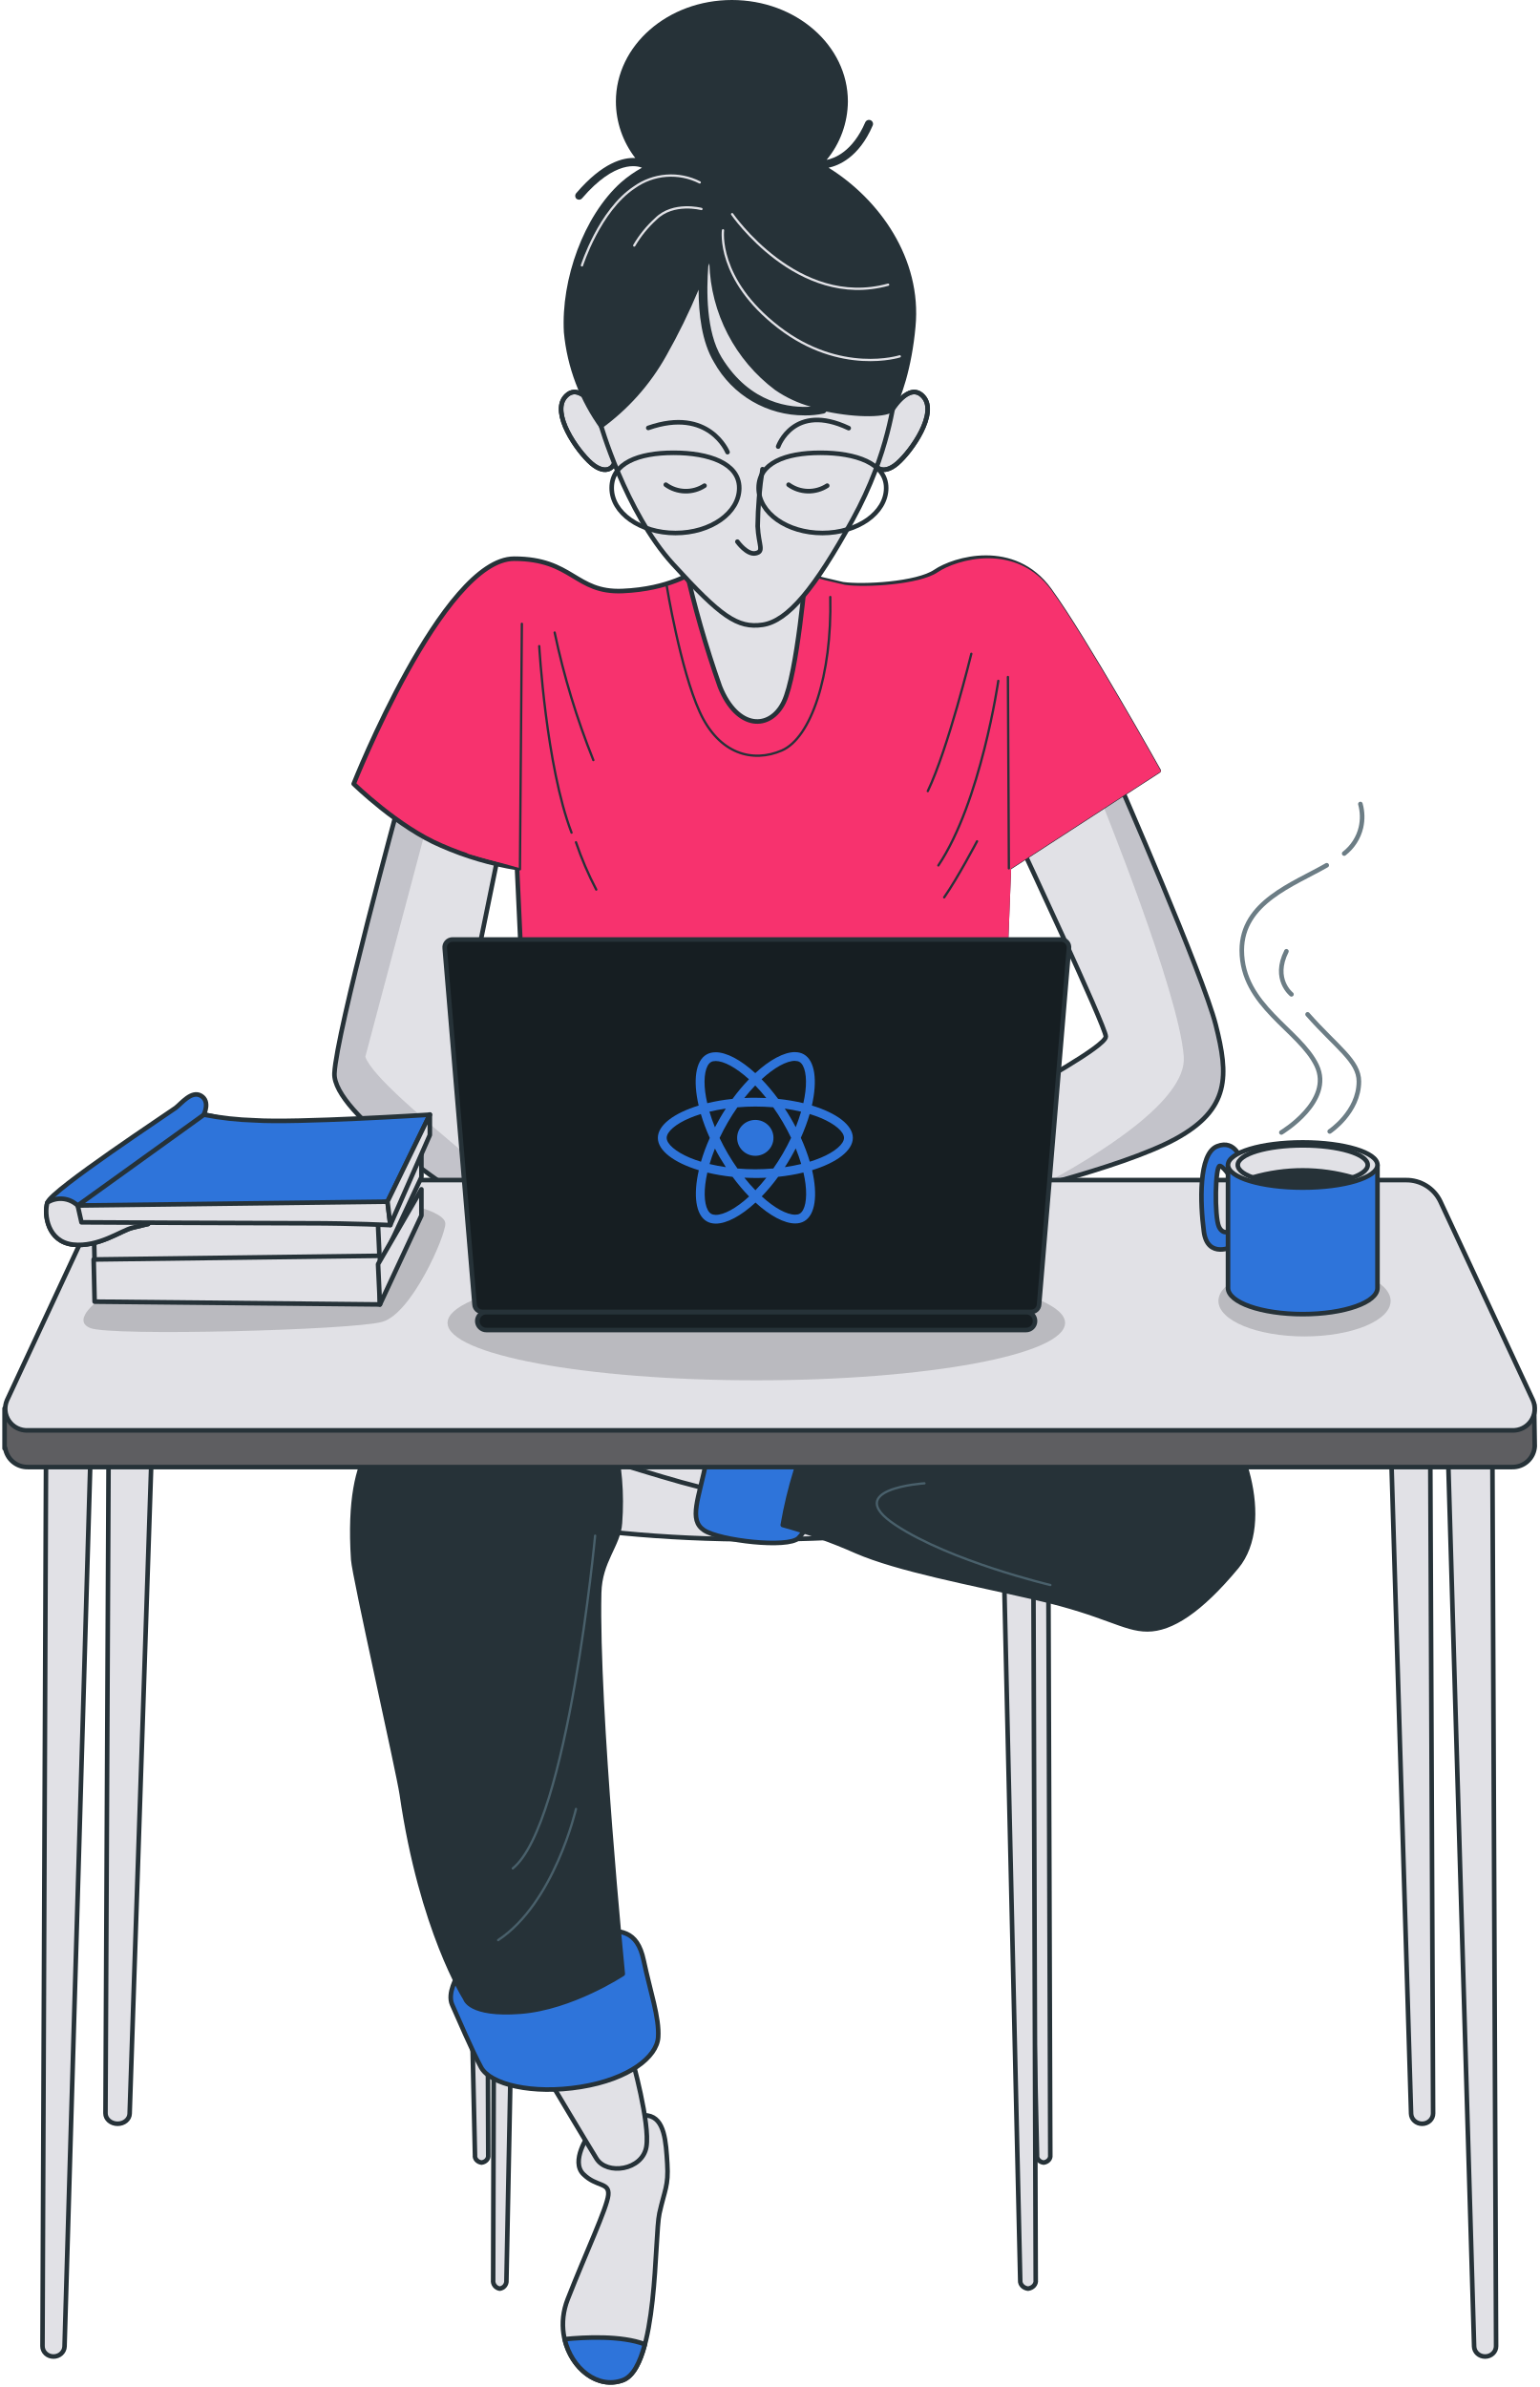
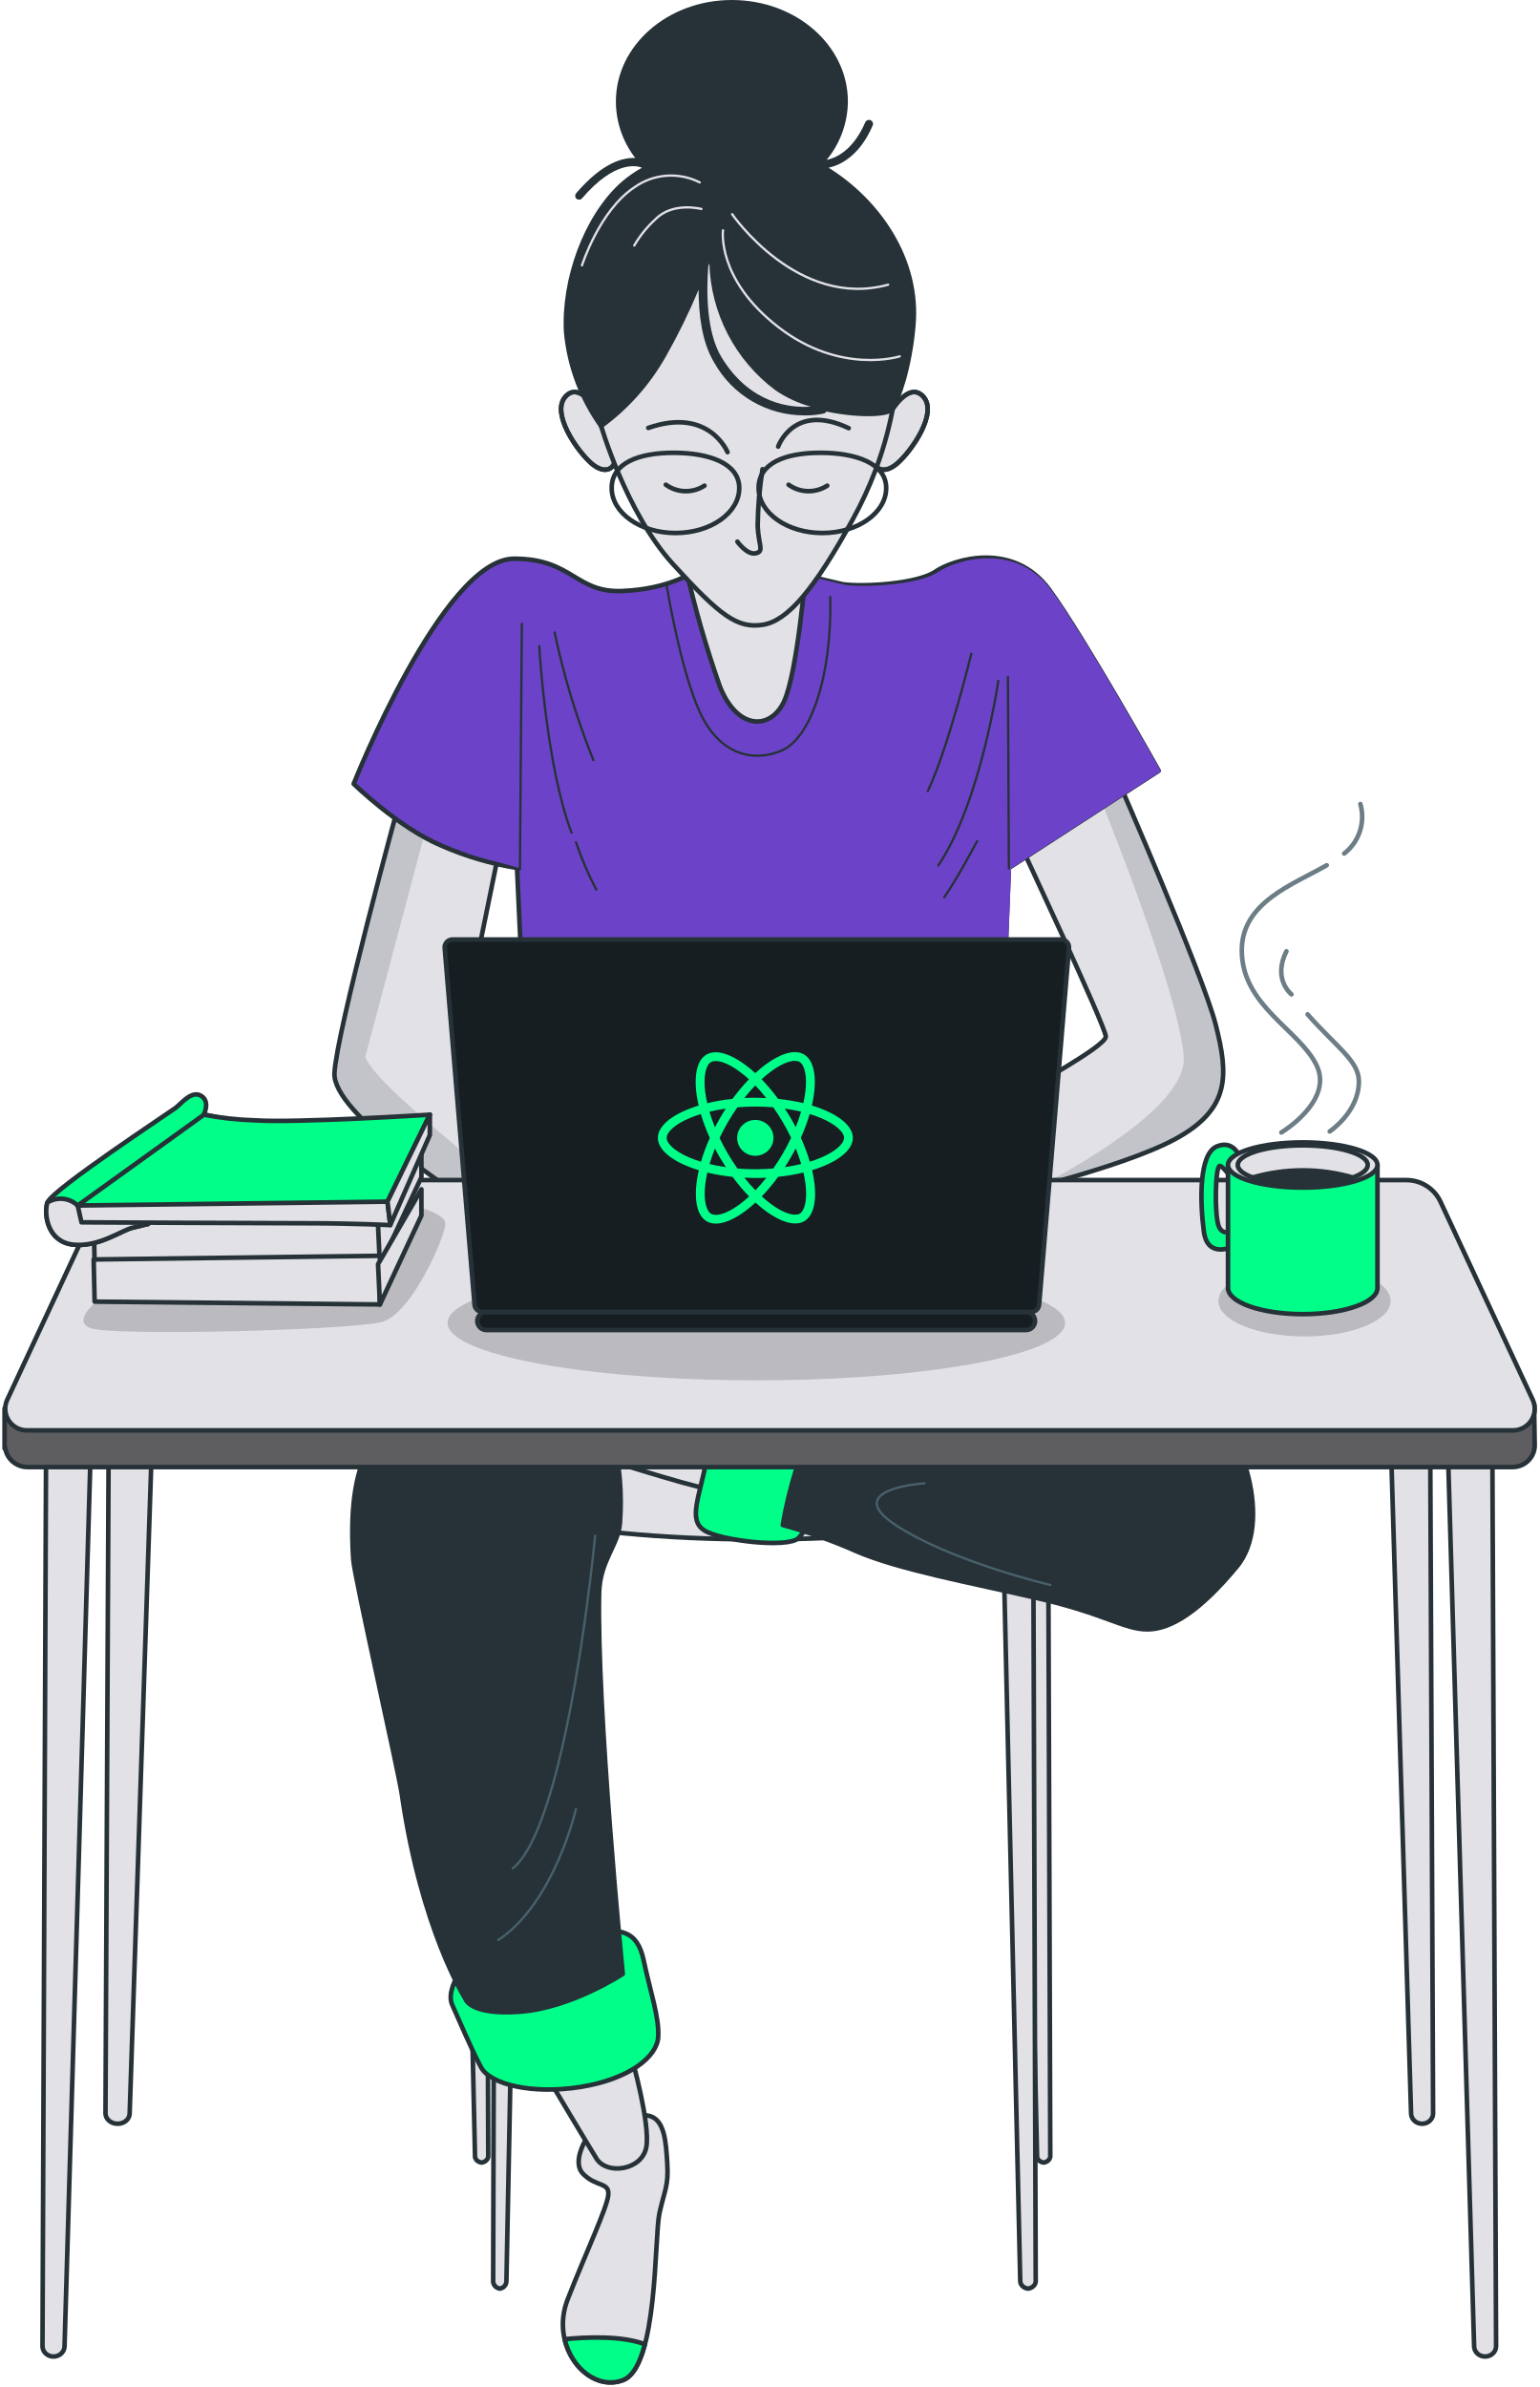
<svg xmlns="http://www.w3.org/2000/svg" width="336" height="521" viewBox="0 0 336 521" fill="none">
  <path d="M222.598 184.047C222.598 184.047 241.376 224.126 241.376 226.242C241.376 228.358 224.714 237.421 221.54 239.325C219.078 240.727 216.541 241.993 213.94 243.116L215.845 261.683C215.845 261.683 244.533 255.141 256.558 248.6C268.583 242.058 268.16 234.67 265.374 223.703C262.588 212.735 244.057 170.347 244.057 170.347L222.598 184.047Z" fill="#E1E1E6" />
  <g style="mix-blend-mode:multiply" opacity="0.5">
    <path d="M256.505 248.6C268.53 242.058 268.107 234.67 265.321 223.703C262.535 212.735 244.004 170.347 244.004 170.347L241.006 172.251L240.054 174.014C240.054 174.014 257.351 216.473 258.392 230.614C259.097 240.118 239.966 251.967 227.323 258.738C236.704 256.252 249.47 252.426 256.505 248.6Z" fill="#BBBBBF" />
  </g>
  <path d="M222.598 184.047C222.598 184.047 241.376 224.126 241.376 226.242C241.376 228.358 224.714 237.421 221.54 239.325C219.078 240.727 216.541 241.993 213.94 243.116L215.845 261.683C215.845 261.683 244.533 255.141 256.558 248.6C268.583 242.058 268.16 234.67 265.374 223.703C262.588 212.735 244.057 170.347 244.057 170.347L222.598 184.047Z" stroke="#263238" stroke-linecap="round" stroke-linejoin="round" />
  <path d="M87.11 175.196C87.11 175.196 73.41 225.395 73.004 234.264C72.599 243.134 100.211 260.625 101.216 261.683C102.221 262.741 99.647 231.179 99.647 231.179L109.01 185.334L87.11 175.196Z" fill="#E1E1E6" />
  <g style="mix-blend-mode:multiply" opacity="0.5">
    <path d="M93.388 179.304L93.088 177.946L87.11 175.196C87.11 175.196 73.41 225.395 73.004 234.264C72.599 243.134 100.211 260.625 101.216 261.683C101.622 262.106 101.463 257.381 101.128 251.544C92.911 244.579 81.115 234.776 79.74 230.65" fill="#BBBBBF" />
  </g>
  <path d="M87.11 175.196C87.11 175.196 73.41 225.395 73.004 234.264C72.599 243.134 100.211 260.625 101.216 261.683C102.221 262.741 99.647 231.179 99.647 231.179L109.01 185.334L87.11 175.196Z" stroke="#263238" stroke-linecap="round" stroke-linejoin="round" />
-   <path d="M151.451 124.767C151.451 124.767 146.161 128.576 135.846 128.999C125.531 129.422 125.038 121.946 112.219 121.946C96.685 121.946 77.201 171.087 77.201 171.087C77.201 171.087 86.899 180.591 96.403 184.594C101.66 186.897 107.188 188.526 112.854 189.443L114.335 221.728H218.966L220.217 189.443L252.926 168.231C252.926 168.231 236.88 139.543 229.087 128.787C221.293 118.031 208.192 122.034 204.19 124.767C200.187 127.5 188.32 128.152 183.948 127.518C178.243 126.255 172.605 124.707 167.056 122.88C167.056 122.88 160.32 117.273 151.451 124.767Z" fill="#F7326E" stroke="#263238" stroke-linecap="round" stroke-linejoin="round" />
-   <path fill-rule="evenodd" clip-rule="evenodd" d="M113.5 189.5L114.453 136L102 186.3L113.5 189.5Z" fill="#F7326E" />
-   <path fill-rule="evenodd" clip-rule="evenodd" d="M206.192 221.862V159C206.192 143.05 192.708 138.107 174.723 131.514C168.465 129.22 161.662 126.727 154.692 123.5L154 123.363C161.833 118.258 167.547 123.015 167.547 123.015C173.097 124.842 178.734 126.39 184.439 127.652C188.812 128.287 200.678 127.634 204.681 124.901C208.684 122.168 221.784 118.166 229.578 128.922C237.371 139.677 253.417 168.365 253.417 168.365L220.709 189.577L219.457 221.862H206.192Z" fill="#F7326E" />
+   <path d="M151.451 124.767C151.451 124.767 146.161 128.576 135.846 128.999C125.531 129.422 125.038 121.946 112.219 121.946C96.685 121.946 77.201 171.087 77.201 171.087C77.201 171.087 86.899 180.591 96.403 184.594C101.66 186.897 107.188 188.526 112.854 189.443L114.335 221.728H218.966L220.217 189.443L252.926 168.231C252.926 168.231 236.88 139.543 229.087 128.787C221.293 118.031 208.192 122.034 204.19 124.767C200.187 127.5 188.32 128.152 183.948 127.518C178.243 126.255 172.605 124.707 167.056 122.88C167.056 122.88 160.32 117.273 151.451 124.767Z" fill="#6C43C8" stroke="#263238" stroke-linecap="round" stroke-linejoin="round" />
+   <path fill-rule="evenodd" clip-rule="evenodd" d="M113.5 189.5L114.453 136L102 186.3L113.5 189.5Z" fill="#6C43C8" />
+   <path fill-rule="evenodd" clip-rule="evenodd" d="M206.192 221.862V159C206.192 143.05 192.708 138.107 174.723 131.514C168.465 129.22 161.662 126.727 154.692 123.5L154 123.363C161.833 118.258 167.547 123.015 167.547 123.015C173.097 124.842 178.734 126.39 184.439 127.652C188.812 128.287 200.678 127.634 204.681 124.901C208.684 122.168 221.784 118.166 229.578 128.922C237.371 139.677 253.417 168.365 253.417 168.365L220.709 189.577L219.457 221.862H206.192Z" fill="#6C43C8" />
  <path d="M113.912 136.158L113.489 189.743" stroke="#263238" stroke-width="0.5" stroke-linecap="round" stroke-linejoin="round" />
  <path d="M117.703 141.024C117.703 141.024 119.184 167.173 124.756 181.737" stroke="#263238" stroke-width="0.5" stroke-linecap="round" stroke-linejoin="round" />
  <path d="M125.725 183.836C126.929 187.39 128.408 190.845 130.151 194.168" stroke="#263238" stroke-width="0.5" stroke-linecap="round" stroke-linejoin="round" />
  <path d="M121.07 138.062C123.072 147.57 125.898 156.886 129.516 165.903" stroke="#263238" stroke-width="0.5" stroke-linecap="round" stroke-linejoin="round" />
  <path d="M212.019 142.699C212.019 142.699 206.958 163.382 202.515 172.674" stroke="#263238" stroke-width="0.5" stroke-linecap="round" stroke-linejoin="round" />
  <path d="M220.217 189.531L220.006 147.76" stroke="#263238" stroke-width="0.5" stroke-linecap="round" stroke-linejoin="round" />
  <path d="M217.908 148.606C217.908 148.606 214.099 175.055 204.824 188.896" stroke="#263238" stroke-width="0.5" stroke-linecap="round" stroke-linejoin="round" />
  <path d="M213.27 183.624C213.27 183.624 209.039 191.647 206.094 195.861" stroke="#263238" stroke-width="0.5" stroke-linecap="round" stroke-linejoin="round" />
  <path d="M145.544 127.941C145.544 127.941 148.506 146.085 152.721 155.359C156.935 164.634 164.323 166.538 170.653 163.805C176.983 161.072 181.62 147.548 181.232 130.304" stroke="#263238" stroke-width="0.5" stroke-linecap="round" stroke-linejoin="round" />
  <path d="M130.574 89.961C130.574 89.961 126.554 83.013 123.398 86.593C120.242 90.172 125.937 98.407 129.093 101.14C132.249 103.873 134.577 102.198 134.383 99.253C134.189 96.308 130.574 89.961 130.574 89.961Z" fill="#E1E1E6" stroke="#263238" stroke-linecap="round" stroke-linejoin="round" />
  <path d="M130.574 89.961C130.574 89.961 126.554 83.013 123.398 86.593C120.242 90.172 125.937 98.407 129.093 101.14C132.249 103.873 134.577 102.198 134.383 99.253C134.189 96.308 130.574 89.961 130.574 89.961Z" stroke="#263238" stroke-linecap="round" stroke-linejoin="round" />
  <path d="M194.386 89.961C194.386 89.961 198.389 83.013 201.562 86.593C204.736 90.172 199.023 98.407 195.867 101.14C192.711 103.873 190.366 102.198 190.577 99.253C190.789 96.308 194.386 89.961 194.386 89.961Z" fill="#E1E1E6" stroke="#263238" stroke-linecap="round" stroke-linejoin="round" />
  <path d="M194.386 89.961C194.386 89.961 198.389 83.013 201.562 86.593C204.736 90.172 199.023 98.407 195.867 101.14C192.711 103.873 190.366 102.198 190.577 99.253C190.789 96.308 194.386 89.961 194.386 89.961Z" stroke="#263238" stroke-linecap="round" stroke-linejoin="round" />
  <path d="M149.547 123.304C151.538 132.307 154.076 141.181 157.146 149.876C160.955 159.362 168.114 159.362 171.076 153.243C174.038 147.125 175.925 124.326 175.925 124.326C175.925 124.326 156.088 127.094 149.547 123.304Z" fill="#E1E1E6" stroke="#263238" stroke-linecap="round" stroke-linejoin="round" />
  <path d="M130.997 92.288C130.997 92.288 136.481 111.684 146.867 123.092C157.252 134.5 160.973 137.198 166.492 136.369C172.01 135.54 177.882 128.364 186.099 113.447C194.315 98.53 194.915 87.087 195.603 86.029C196.29 84.971 193.839 63.882 182.096 54.802C170.353 45.721 157.199 41.736 145.809 51.645C134.418 61.555 127.189 77.724 130.997 92.288Z" fill="#E1E1E6" />
  <path d="M130.997 92.288C130.997 92.288 136.481 111.684 146.867 123.092C157.252 134.5 160.973 137.198 166.492 136.369C172.01 135.54 177.882 128.364 186.099 113.447C194.315 98.53 194.915 87.087 195.603 86.029C196.29 84.971 193.839 63.882 182.096 54.802C170.353 45.721 157.199 41.736 145.809 51.645C134.418 61.555 127.189 77.724 130.997 92.288Z" stroke="#263238" stroke-linecap="round" stroke-linejoin="round" />
  <path d="M166.439 102.409C165.785 106.528 165.431 110.688 165.381 114.858C165.592 119.072 166.862 120.341 164.957 120.764C163.053 121.188 160.955 118.225 160.955 118.225" stroke="#263238" stroke-linecap="round" stroke-linejoin="round" />
  <path d="M145.333 105.795C146.555 106.677 148.015 107.17 149.523 107.208C151.03 107.246 152.514 106.827 153.778 106.006" stroke="#263238" stroke-linecap="round" stroke-linejoin="round" />
  <path d="M172.134 105.795C173.353 106.676 174.811 107.168 176.315 107.205C177.819 107.243 179.3 106.825 180.562 106.006" stroke="#263238" stroke-linecap="round" stroke-linejoin="round" />
  <path d="M158.804 98.689C158.804 98.689 154.784 88.762 141.506 93.399" stroke="#263238" stroke-linecap="round" stroke-linejoin="round" />
  <path d="M169.859 97.472C169.859 97.472 173.227 87.757 185.252 93.452" stroke="#263238" stroke-linecap="round" stroke-linejoin="round" />
  <path d="M161.36 106.517C161.36 111.948 155.136 116.339 147.448 116.339C139.761 116.339 133.519 111.948 133.519 106.517C133.519 101.087 139.338 98.83 147.025 98.83C154.713 98.83 161.36 101.104 161.36 106.517Z" stroke="#263238" stroke-linecap="round" stroke-linejoin="round" />
  <path d="M193.434 106.517C193.434 111.948 187.192 116.339 179.504 116.339C171.816 116.339 165.592 111.948 165.592 106.517C165.592 101.087 171.393 98.83 179.081 98.83C186.769 98.83 193.434 101.104 193.434 106.517Z" stroke="#263238" stroke-linecap="round" stroke-linejoin="round" />
  <path d="M180.862 36.605C182.96 36.164 187.457 34.436 190.489 27.401C190.536 27.294 190.561 27.18 190.563 27.064C190.566 26.947 190.545 26.832 190.502 26.724C190.46 26.615 190.396 26.517 190.315 26.433C190.234 26.35 190.138 26.283 190.031 26.237C189.815 26.148 189.573 26.145 189.356 26.231C189.139 26.316 188.964 26.483 188.867 26.695C186.081 33.149 182.096 34.577 180.439 34.895C183.405 31.305 185.043 26.803 185.076 22.146C185.076 9.909 173.738 0 159.756 0C145.773 0 134.436 9.909 134.436 22.146C134.445 26.615 135.933 30.955 138.668 34.489C136.005 34.348 131.509 35.477 125.814 42.124C125.651 42.292 125.56 42.516 125.56 42.75C125.56 42.983 125.651 43.208 125.814 43.376C125.977 43.512 126.183 43.586 126.395 43.587C126.524 43.587 126.65 43.559 126.766 43.504C126.882 43.449 126.984 43.369 127.065 43.27C134.348 34.789 139.161 36.217 140.131 36.605C138.485 37.511 136.942 38.592 135.529 39.832C127.4 47.149 122.446 60.991 123.081 72.522C123.794 80.17 126.567 87.482 131.103 93.681C137.007 89.456 141.903 83.976 145.438 77.636C148.073 72.978 150.429 68.168 152.491 63.23C152.491 68.396 153.161 74.638 155.877 79.099C157.836 82.623 160.705 85.555 164.186 87.59C167.666 89.625 171.629 90.687 175.66 90.666C177.052 90.686 178.442 90.55 179.804 90.26C179.924 90.231 180.036 90.176 180.133 90.1C180.23 90.024 180.31 89.928 180.368 89.82C187.174 91.265 193.945 91.142 194.986 89.696C196.661 87.386 199.041 80.175 199.834 71.358C201.28 56.406 191.865 43.429 180.862 36.605ZM157.517 78.023C154.096 72.434 154.202 63.318 154.607 58.081L154.837 57.482C154.999 62.868 156.372 68.148 158.854 72.931C161.335 77.714 164.862 81.877 169.172 85.112C171.553 86.757 174.193 87.991 176.983 88.762C172.663 89.061 163.776 88.233 157.517 78.023Z" fill="#263238" />
  <path d="M157.816 50.27C157.816 50.27 156.371 60.955 169.947 71.429C183.524 81.903 196.396 77.777 196.396 77.777" stroke="#E1E1E6" stroke-width="0.5" stroke-linecap="round" stroke-linejoin="round" />
  <path d="M159.809 46.744C159.809 46.744 174.109 67.567 193.857 62.137" stroke="#E1E1E6" stroke-width="0.5" stroke-linecap="round" stroke-linejoin="round" />
  <path d="M152.738 39.814C150.483 38.669 147.957 38.165 145.435 38.358C142.913 38.551 140.493 39.433 138.438 40.907C130.839 45.968 127.03 57.922 127.03 57.922" stroke="#E1E1E6" stroke-width="0.5" stroke-linecap="round" stroke-linejoin="round" />
  <path d="M153.109 45.615C153.109 45.615 146.955 43.975 143.146 47.784C141.29 49.466 139.702 51.422 138.438 53.585" stroke="#E1E1E6" stroke-width="0.5" stroke-linecap="round" stroke-linejoin="round" />
  <path d="M23.926 269.854L23.026 461.271C23.026 461.874 23.305 462.453 23.801 462.879C24.297 463.305 24.97 463.545 25.672 463.545C26.357 463.545 27.014 463.316 27.505 462.906C27.996 462.496 28.281 461.938 28.3 461.35L34.66 270.123L23.926 269.854Z" fill="#E1E1E6" stroke="#263238" stroke-linecap="round" stroke-linejoin="round" />
  <path d="M10.062 314.308L9.277 512.077C9.275 512.376 9.335 512.672 9.455 512.949C9.575 513.225 9.753 513.477 9.976 513.688C10.2 513.9 10.466 514.067 10.759 514.18C11.052 514.294 11.366 514.351 11.683 514.349C12.304 514.35 12.901 514.123 13.35 513.717C13.798 513.311 14.063 512.757 14.089 512.171L19.853 314.56L10.062 314.308Z" fill="#E1E1E6" stroke="#263238" stroke-linecap="round" stroke-linejoin="round" />
  <path d="M311.994 269.854L312.814 461.271C312.816 461.569 312.756 461.865 312.637 462.14C312.517 462.416 312.341 462.667 312.119 462.878C311.897 463.089 311.632 463.257 311.341 463.372C311.049 463.486 310.737 463.545 310.421 463.545C309.796 463.545 309.195 463.317 308.746 462.907C308.296 462.498 308.033 461.939 308.011 461.35L302.238 270.123L311.994 269.854Z" fill="#E1E1E6" stroke="#263238" stroke-linecap="round" stroke-linejoin="round" />
  <path d="M325.744 314.308L326.563 512.077C326.565 512.376 326.504 512.672 326.384 512.949C326.264 513.225 326.087 513.477 325.863 513.688C325.639 513.9 325.373 514.067 325.08 514.18C324.787 514.294 324.474 514.351 324.157 514.349C323.538 514.349 322.942 514.123 322.496 513.716C322.051 513.31 321.789 512.756 321.768 512.171L315.987 314.56L325.744 314.308Z" fill="#E1E1E6" stroke="#263238" stroke-linecap="round" stroke-linejoin="round" />
  <path d="M108.106 322.775L107.646 497.66C107.596 498.097 107.718 498.535 107.987 498.884C108.256 499.233 108.65 499.465 109.088 499.531C109.514 499.472 109.903 499.254 110.173 498.921C110.444 498.588 110.577 498.166 110.545 497.739L113.981 322.98L108.106 322.775Z" fill="#E1E1E6" stroke="#263238" stroke-linecap="round" stroke-linejoin="round" />
  <path d="M228.75 316.425L229.254 470.426C229.297 470.799 229.17 471.171 228.899 471.466C228.628 471.762 228.235 471.957 227.8 472.012C227.366 471.957 226.974 471.761 226.706 471.465C226.439 471.17 226.316 470.797 226.364 470.426L222.916 316.552L228.75 316.425Z" fill="#E1E1E6" stroke="#263238" stroke-linecap="round" stroke-linejoin="round" />
  <path d="M106.066 316.425L106.57 470.426C106.613 470.799 106.486 471.171 106.215 471.466C105.944 471.762 105.551 471.957 105.116 472.012C104.682 471.957 104.29 471.761 104.022 471.465C103.755 471.17 103.632 470.797 103.68 470.426L100.232 316.552L106.066 316.425Z" fill="#E1E1E6" stroke="#263238" stroke-linecap="round" stroke-linejoin="round" />
  <path d="M225.503 322.775L226.076 497.66C226.135 498.097 225.992 498.535 225.679 498.884C225.365 499.233 224.905 499.465 224.395 499.531C223.899 499.469 223.448 499.25 223.133 498.918C222.818 498.586 222.662 498.165 222.695 497.739L218.686 322.98L225.503 322.775Z" fill="#E1E1E6" stroke="#263238" stroke-linecap="round" stroke-linejoin="round" />
  <path d="M165.706 336C207.93 336 242.158 328.227 242.158 318.638C242.158 309.049 207.93 301.276 165.706 301.276C123.483 301.276 89.255 309.049 89.255 318.638C89.255 328.227 123.483 336 165.706 336Z" fill="#E1E1E6" stroke="#263238" stroke-linecap="round" stroke-linejoin="round" />
  <path d="M128.477 466.018C128.477 466.018 124.474 471.72 127.343 474.554C130.212 477.388 133.064 476.261 132.772 479.112C132.48 481.963 127.91 491.626 123.907 501.869C119.904 512.112 128.202 522.355 135.933 519.521C143.664 516.687 142.805 488.212 143.939 483.09C145.073 477.969 145.949 477.115 145.657 472.284C145.365 467.452 145.09 462.331 141.362 461.75C137.634 461.17 130.195 464.038 128.477 466.018Z" fill="#E1E1E6" stroke="#263238" stroke-linecap="round" stroke-linejoin="round" />
-   <path d="M140.761 511.668C135.607 509.722 127.704 510.115 123.254 510.559C124.749 516.995 130.47 521.519 135.933 519.521C138.218 518.685 139.713 515.646 140.761 511.668Z" fill="#2e74da" stroke="#263238" stroke-linecap="round" stroke-linejoin="round" />
+   <path d="M140.761 511.668C135.607 509.722 127.704 510.115 123.254 510.559C124.749 516.995 130.47 521.519 135.933 519.521C138.218 518.685 139.713 515.646 140.761 511.668Z" fill="#00FF88" stroke="#263238" stroke-linecap="round" stroke-linejoin="round" />
  <path d="M119.612 453.505C119.612 453.505 127.91 467.452 130.195 471.14C132.48 474.827 140.228 473.701 141.087 468.579C141.946 463.458 137.926 449.237 137.926 449.237L120.746 453.505H119.612Z" fill="#E1E1E6" stroke="#263238" stroke-linecap="round" stroke-linejoin="round" />
-   <path d="M99.855 431.312C99.855 431.312 97.553 435.016 98.704 437.577C99.855 440.138 102.999 447.53 105.009 451.234C107.019 454.939 116.176 457.21 126.759 455.502C137.342 453.795 143.372 448.947 143.664 444.679C143.956 440.411 141.946 434.726 140.503 427.897C139.06 421.069 135.349 421.359 130.195 421.359C125.041 421.359 104.15 427.334 99.855 431.312Z" fill="#2e74da" stroke="#263238" stroke-linecap="round" stroke-linejoin="round" />
+   <path d="M99.855 431.312C99.855 431.312 97.553 435.016 98.704 437.577C99.855 440.138 102.999 447.53 105.009 451.234C107.019 454.939 116.176 457.21 126.759 455.502C137.342 453.795 143.372 448.947 143.664 444.679C143.956 440.411 141.946 434.726 140.503 427.897C139.06 421.069 135.349 421.359 130.195 421.359C125.041 421.359 104.15 427.334 99.855 431.312Z" fill="#00FF88" stroke="#263238" stroke-linecap="round" stroke-linejoin="round" />
  <path d="M130.779 347.66C130.934 340.661 135.005 337.212 135.315 332.415C135.799 326.073 135.272 319.695 133.751 313.516L125.917 302.881C103.377 303.171 87.227 303.547 86.97 303.632C86.111 303.905 85.526 308.753 84.96 312.731C84.96 312.731 75.39 313.943 77.108 340.404C77.349 344.092 87.004 386.754 87.708 391.62C92.004 421.342 101.573 436.228 101.573 436.228C101.573 436.228 102.432 439.933 113.599 439.079C124.766 438.226 135.933 430.834 135.933 430.834C135.933 430.834 130.195 372.977 130.779 347.66Z" fill="#263238" stroke="#263238" stroke-linecap="round" stroke-linejoin="round" />
  <path d="M104.425 313.516C111.966 313.902 119.449 315.046 126.759 316.931C136.5 319.782 153.68 325.467 157.683 325.467C161.686 325.467 160.552 310.665 160.552 307.832C160.552 304.998 109.012 303.273 102.707 303.273C96.402 303.273 104.425 313.516 104.425 313.516Z" fill="#E1E1E6" stroke="#263238" stroke-linecap="round" stroke-linejoin="round" />
-   <path d="M160.552 307.832C160.552 307.832 155.965 310.102 154.247 318.638C152.529 327.174 150.244 331.732 153.68 334.003C157.116 336.273 172.012 337.98 174.296 335.71C176.581 333.439 182.887 322.052 184.038 314.66C185.189 307.268 160.552 307.832 160.552 307.832Z" fill="#2e74da" stroke="#263238" stroke-linecap="round" stroke-linejoin="round" />
+   <path d="M160.552 307.832C160.552 307.832 155.965 310.102 154.247 318.638C152.529 327.174 150.244 331.732 153.68 334.003C157.116 336.273 172.012 337.98 174.296 335.71C176.581 333.439 182.887 322.052 184.038 314.66C185.189 307.268 160.552 307.832 160.552 307.832Z" fill="#00FF88" stroke="#263238" stroke-linecap="round" stroke-linejoin="round" />
  <path d="M180.018 310.665C177.355 313.702 175.228 317.166 173.73 320.908C172.515 324.826 171.557 328.818 170.861 332.859C176.342 334.352 181.7 336.258 186.89 338.561C196.064 342.538 211.526 345.389 226.404 348.804C241.282 352.218 245.302 355.632 250.456 355.632C255.61 355.632 261.916 351.638 269.939 341.975C277.962 332.312 271.073 311.809 263.067 305.544C255.061 299.279 212.093 294.174 206.372 295.881C200.651 297.589 180.018 310.665 180.018 310.665Z" fill="#263238" stroke="#263238" stroke-linecap="round" stroke-linejoin="round" />
  <path d="M129.903 335.181C129.903 335.181 123.993 398.022 111.932 407.804" stroke="#49606B" stroke-width="0.5" stroke-linecap="round" stroke-linejoin="round" />
  <path d="M125.728 394.829C125.728 394.829 121.038 415.315 108.737 423.459" stroke="#49606B" stroke-width="0.5" stroke-linecap="round" stroke-linejoin="round" />
  <path d="M201.785 323.76C201.785 323.76 183.454 324.903 195.48 332.859C207.506 340.814 229.273 345.953 229.273 345.953" stroke="#49606B" stroke-width="0.5" stroke-linecap="round" stroke-linejoin="round" />
  <path d="M334.863 306.466L328.678 300.934L314.384 270.205C313.706 268.807 312.641 267.63 311.315 266.811C309.988 265.991 308.455 265.564 306.893 265.579H29.261C27.697 265.561 26.16 265.987 24.83 266.806C23.5 267.626 22.433 268.805 21.754 270.205L3.938 308.48L1 307.405V316.162L1.137 316.06C1.312 317.228 1.909 318.294 2.817 319.057C3.724 319.82 4.88 320.23 6.068 320.208H330.069C331.321 320.237 332.535 319.781 333.455 318.937C334.375 318.093 334.929 316.927 335 315.684L334.863 306.466Z" fill="#5E5E61" stroke="#263238" stroke-linecap="round" stroke-linejoin="round" />
  <path d="M330.069 312.202H6.068C5.266 312.234 4.469 312.062 3.751 311.704C3.034 311.346 2.419 310.812 1.966 310.154C1.513 309.495 1.235 308.733 1.159 307.939C1.084 307.144 1.212 306.344 1.533 305.612L21.754 262.199C22.43 260.795 23.496 259.614 24.827 258.794C26.157 257.974 27.696 257.55 29.262 257.572H306.893C308.456 257.554 309.991 257.979 311.318 258.799C312.646 259.618 313.709 260.798 314.384 262.199L334.605 305.612C334.926 306.344 335.054 307.144 334.978 307.939C334.903 308.733 334.625 309.495 334.172 310.154C333.718 310.812 333.104 311.346 332.387 311.704C331.669 312.062 330.872 312.234 330.069 312.202Z" fill="#E1E1E6" stroke="#263238" stroke-linecap="round" stroke-linejoin="round" />
  <g style="mix-blend-mode:multiply" opacity="0.5">
    <path d="M22.475 283.043C22.475 283.043 15.139 288.045 19.726 289.872C24.314 291.699 77.04 290.333 83.465 288.506C89.89 286.68 97.209 269.83 97.209 267.098C97.209 264.367 87.966 262.403 84.564 262.25C81.163 262.096 36.219 264.811 36.219 264.811L22.475 283.043Z" fill="#A8A8A8" />
  </g>
  <g style="mix-blend-mode:multiply" opacity="0.5">
    <path d="M284.748 291.699C295.128 291.699 303.543 288.229 303.543 283.948C303.543 279.668 295.128 276.197 284.748 276.197C274.368 276.197 265.953 279.668 265.953 283.948C265.953 288.229 274.368 291.699 284.748 291.699Z" fill="#A8A8A8" />
  </g>
  <g style="mix-blend-mode:multiply" opacity="0.5">
    <path d="M165.088 301.276C202.311 301.276 232.486 295.666 232.486 288.745C232.486 281.825 202.311 276.215 165.088 276.215C127.865 276.215 97.69 281.825 97.69 288.745C97.69 295.666 127.865 301.276 165.088 301.276Z" fill="#A8A8A8" />
  </g>
-   <path d="M271.004 253.458C271.004 253.458 269.767 248.558 265.661 250.197C261.555 251.836 261.967 262.66 262.775 268.788C263.582 274.917 269.148 272.049 269.148 272.049V268.379C269.148 268.379 267.104 270.001 266.073 267.764C265.042 265.528 265.249 254.277 266.279 254.482C267.31 254.687 269.355 258.153 269.355 258.153C269.355 258.153 269.973 257.76 271.004 253.458Z" fill="#2e74da" stroke="#263238" stroke-linecap="round" stroke-linejoin="round" />
-   <path d="M268.049 254.277V281.114C268.049 284.272 275.35 286.833 284.37 286.833C293.389 286.833 300.674 284.272 300.674 281.114V254.277H268.049Z" fill="#2e74da" stroke="#263238" stroke-linecap="round" stroke-linejoin="round" />
+   <path d="M271.004 253.458C271.004 253.458 269.767 248.558 265.661 250.197C261.555 251.836 261.967 262.66 262.775 268.788C263.582 274.917 269.148 272.049 269.148 272.049V268.379C269.148 268.379 267.104 270.001 266.073 267.764C265.042 265.528 265.249 254.277 266.279 254.482C267.31 254.687 269.355 258.153 269.355 258.153C269.355 258.153 269.973 257.76 271.004 253.458Z" fill="#00FF88" stroke="#263238" stroke-linecap="round" stroke-linejoin="round" />
+   <path d="M268.049 254.277V281.114C268.049 284.272 275.35 286.833 284.37 286.833C293.389 286.833 300.674 284.272 300.674 281.114V254.277H268.049Z" fill="#00FF88" stroke="#263238" stroke-linecap="round" stroke-linejoin="round" />
  <path d="M300.674 254.277C300.674 257.009 293.372 259.211 284.37 259.211C275.367 259.211 268.049 257.009 268.049 254.277C268.049 251.546 275.35 249.344 284.37 249.344C293.389 249.344 300.674 251.563 300.674 254.277Z" fill="#E1E1E6" stroke="#263238" stroke-linecap="round" stroke-linejoin="round" />
  <path d="M298.543 254.277C298.543 256.65 292.187 258.562 284.37 258.562C276.553 258.562 270.179 256.65 270.179 254.277C270.179 251.904 276.536 249.992 284.37 249.992C292.204 249.992 298.543 251.904 298.543 254.277Z" fill="#E1E1E6" stroke="#263238" stroke-linecap="round" stroke-linejoin="round" />
  <path d="M273.426 257.009C280.567 259.08 288.155 259.08 295.297 257.009C288.155 254.938 280.567 254.938 273.426 257.009Z" fill="#263238" stroke="#263238" stroke-linecap="round" stroke-linejoin="round" />
  <path d="M20.448 266.535L20.654 275.719L82.932 276.334V265.715L20.448 266.535Z" fill="#E1E1E6" stroke="#263238" stroke-linecap="round" stroke-linejoin="round" />
  <path d="M82.932 276.334L91.986 256.941V251.222L82.52 267.559L82.932 276.334Z" fill="#E1E1E6" stroke="#263238" stroke-linecap="round" stroke-linejoin="round" />
  <path d="M20.448 274.9L20.654 284.102L82.932 284.716V274.098L20.448 274.9Z" fill="#E1E1E6" stroke="#263238" stroke-linecap="round" stroke-linejoin="round" />
  <path d="M82.932 284.716L91.986 265.306V259.587L82.52 275.924L82.932 284.716Z" fill="#E1E1E6" stroke="#263238" stroke-linecap="round" stroke-linejoin="round" />
-   <path d="M44.5 243.249C44.5 243.249 45.943 240.398 43.882 239.169C41.82 237.94 39.569 240.876 38.333 241.815C37.096 242.754 11.205 259.791 10.38 262.455C9.556 265.118 10.38 270.991 15.93 271.639C21.479 272.288 26.41 268.583 28.884 267.969C31.357 267.354 32.319 267.149 32.319 267.149L49.379 244.273L44.5 243.249Z" fill="#2e74da" stroke="#263238" stroke-linecap="round" stroke-linejoin="round" />
+   <path d="M44.5 243.249C44.5 243.249 45.943 240.398 43.882 239.169C41.82 237.94 39.569 240.876 38.333 241.815C37.096 242.754 11.205 259.791 10.38 262.455C9.556 265.118 10.38 270.991 15.93 271.639C21.479 272.288 26.41 268.583 28.884 267.969C31.357 267.354 32.319 267.149 32.319 267.149L49.379 244.273L44.5 243.249Z" fill="#00FF88" stroke="#263238" stroke-linecap="round" stroke-linejoin="round" />
  <path d="M15.93 271.656C21.479 272.271 26.41 268.601 28.883 267.986C31.357 267.371 32.319 267.167 32.319 267.167L32.938 266.33L16.909 263.086C16.037 262.271 14.917 261.767 13.725 261.656C12.533 261.545 11.338 261.832 10.329 262.472C9.556 265.101 10.38 271.025 15.93 271.656Z" fill="#E1E1E6" stroke="#263238" stroke-linecap="round" stroke-linejoin="round" />
-   <path d="M16.96 263.121H65.065C80.08 263.121 84.599 262.301 84.599 262.301L93.842 243.3C93.842 243.3 64.635 245.144 55.616 244.529C51.889 244.423 48.177 244.012 44.517 243.3L16.96 263.121Z" fill="#2e74da" stroke="#263238" stroke-linecap="round" stroke-linejoin="round" />
+   <path d="M16.96 263.121H65.065C80.08 263.121 84.599 262.301 84.599 262.301L93.842 243.3C93.842 243.3 64.635 245.144 55.616 244.529C51.889 244.423 48.177 244.012 44.517 243.3L16.96 263.121Z" fill="#00FF88" stroke="#263238" stroke-linecap="round" stroke-linejoin="round" />
  <path d="M16.96 263.121L17.785 266.791C17.785 266.791 56.836 266.996 67.109 266.996C77.383 266.996 85.2 267.406 85.2 267.406L84.582 262.284L16.96 263.121Z" fill="#E1E1E6" stroke="#263238" stroke-linecap="round" stroke-linejoin="round" />
  <path d="M85.2 267.354L93.824 247.739V243.249L84.581 262.25L85.2 267.354Z" fill="#E1E1E6" stroke="#263238" stroke-linecap="round" stroke-linejoin="round" />
  <path d="M223.947 290.299H106.177C105.916 290.301 105.657 290.252 105.416 290.154C105.174 290.057 104.954 289.912 104.769 289.73C104.584 289.547 104.437 289.33 104.336 289.091C104.236 288.851 104.184 288.595 104.184 288.336C104.184 288.076 104.236 287.82 104.336 287.58C104.437 287.341 104.584 287.124 104.769 286.941C104.954 286.759 105.174 286.614 105.416 286.517C105.657 286.419 105.916 286.37 106.177 286.372H223.947C224.207 286.37 224.465 286.419 224.706 286.517C224.947 286.615 225.165 286.759 225.349 286.942C225.533 287.125 225.679 287.342 225.777 287.582C225.876 287.821 225.925 288.077 225.923 288.336C225.925 288.594 225.876 288.85 225.777 289.09C225.679 289.329 225.533 289.546 225.349 289.729C225.165 289.912 224.947 290.056 224.706 290.154C224.465 290.252 224.207 290.301 223.947 290.299Z" fill="#161E22" stroke="#263238" stroke-linecap="round" stroke-linejoin="round" />
  <path d="M225.081 286.338H105.301C104.863 286.339 104.441 286.173 104.121 285.875C103.802 285.576 103.609 285.168 103.583 284.733L97.072 206.971C97.042 206.731 97.065 206.487 97.138 206.255C97.211 206.024 97.333 205.81 97.496 205.63C97.658 205.449 97.858 205.304 98.081 205.206C98.304 205.108 98.546 205.058 98.79 205.059H231.61C231.854 205.058 232.095 205.108 232.318 205.206C232.542 205.304 232.741 205.449 232.904 205.63C233.066 205.81 233.188 206.024 233.261 206.255C233.334 206.487 233.357 206.731 233.328 206.971L226.816 284.733C226.79 285.171 226.595 285.582 226.272 285.881C225.949 286.179 225.522 286.343 225.081 286.338Z" fill="#161E22" stroke="#263238" stroke-linecap="round" stroke-linejoin="round" />
  <path d="M293.407 186.298C295.244 184.873 296.535 182.867 297.066 180.613C297.452 178.922 297.411 177.162 296.946 175.491" stroke="#6C7D85" stroke-linecap="round" stroke-linejoin="round" />
  <path d="M279.697 247.176C279.697 247.176 291.122 240.347 287.394 232.545C283.666 224.743 271.055 219.571 271.055 207.415C271.055 196.933 282.274 193.058 289.593 188.858" stroke="#6C7D85" stroke-linecap="round" stroke-linejoin="round" />
  <path d="M290.246 246.954C290.246 246.954 296.619 242.737 296.619 236.045C296.619 231.555 291.792 228.619 285.418 221.397" stroke="#6C7D85" stroke-linecap="round" stroke-linejoin="round" />
  <path d="M281.897 217.027C281.897 217.027 277.72 213.766 280.797 207.637" stroke="#6C7D85" stroke-linecap="round" stroke-linejoin="round" />
-   <path fill-rule="evenodd" clip-rule="evenodd" d="M177.213 241.296C182.626 242.933 186.157 245.572 186.157 248.357C186.157 251.133 182.644 253.772 177.265 255.408C178.523 260.841 177.976 265.168 175.538 266.556C174.966 266.882 174.306 267.036 173.577 267.036C171.192 267.036 168.068 265.374 164.911 262.477C161.753 265.391 158.629 267.07 156.244 267.07C155.515 267.07 154.855 266.916 154.292 266.59C151.845 265.202 151.29 260.867 152.539 255.417C147.126 253.78 143.595 251.141 143.595 248.357C143.595 245.58 147.108 242.95 152.504 241.305C151.246 235.872 151.793 231.545 154.231 230.157C154.803 229.832 155.463 229.677 156.192 229.677V229.669C158.577 229.669 161.701 231.331 164.858 234.227C168.016 231.314 171.14 229.635 173.525 229.635V229.643C174.242 229.644 174.898 229.799 175.46 230.123C177.907 231.511 178.462 235.847 177.213 241.296ZM173.517 231.545C171.712 231.55 169.062 232.972 166.238 235.564C167.461 236.823 168.676 238.263 169.847 239.848C171.799 240.054 173.656 240.371 175.356 240.782C175.547 239.917 175.703 239.068 175.798 238.263C176.198 234.99 175.686 232.445 174.506 231.777C174.237 231.631 173.916 231.554 173.517 231.554V231.545ZM163.479 235.572C160.651 232.993 157.987 231.58 156.192 231.58V231.588C155.792 231.588 155.454 231.657 155.194 231.811C154.023 232.488 153.519 235.033 153.927 238.306C154.031 239.103 154.179 239.934 154.378 240.791C156.079 240.371 157.935 240.054 159.896 239.848C161.05 238.263 162.264 236.832 163.479 235.572ZM173.69 246.026C174.141 244.886 174.54 243.747 174.861 242.641C173.725 242.367 172.536 242.144 171.304 241.965C171.73 242.616 172.155 243.284 172.554 243.97C172.962 244.655 173.335 245.34 173.69 246.026ZM168.797 255.04C169.517 254.02 170.211 252.924 170.888 251.767C171.539 250.644 172.137 249.496 172.684 248.348C172.137 247.2 171.539 246.06 170.879 244.938C170.203 243.79 169.5 242.701 168.78 241.682C167.496 241.579 166.186 241.519 164.876 241.519C163.557 241.519 162.247 241.579 160.954 241.69C160.234 242.71 159.54 243.807 158.864 244.963C158.213 246.086 157.606 247.234 157.068 248.382C157.614 249.53 158.213 250.67 158.872 251.793C159.549 252.941 160.252 254.029 160.972 255.049C162.256 255.151 163.566 255.211 164.876 255.211C166.195 255.211 167.505 255.151 168.797 255.04ZM174.888 254.063C174.558 252.949 174.159 251.801 173.69 250.653C173.335 251.338 172.962 252.032 172.562 252.718C172.163 253.412 171.738 254.089 171.313 254.749C172.554 254.569 173.751 254.337 174.888 254.063ZM162.481 257.054C163.28 258.056 164.086 258.973 164.893 259.795C165.691 258.973 166.498 258.056 167.279 257.054C166.49 257.096 165.683 257.114 164.867 257.114C164.06 257.114 163.262 257.088 162.481 257.054ZM154.882 254.072C156.018 254.346 157.207 254.569 158.439 254.749C158.013 254.097 157.597 253.429 157.189 252.744C156.781 252.058 156.408 251.373 156.053 250.687C155.602 251.827 155.203 252.966 154.882 254.072ZM167.262 239.66C166.463 238.657 165.657 237.74 164.85 236.918C164.052 237.74 163.245 238.657 162.464 239.66C163.253 239.617 164.06 239.6 164.876 239.6C165.683 239.6 166.481 239.625 167.262 239.66ZM157.181 243.995C157.58 243.301 158.005 242.624 158.43 241.965C157.189 242.144 155.992 242.376 154.855 242.641C155.185 243.755 155.584 244.903 156.053 246.052C156.408 245.366 156.781 244.681 157.181 243.995ZM145.521 248.357C145.521 249.702 147.507 251.398 150.578 252.692C151.333 253.009 152.149 253.301 153.008 253.566C153.493 251.895 154.135 250.156 154.934 248.374C154.127 246.583 153.476 244.835 152.982 243.156C152.14 243.421 151.325 243.704 150.578 244.021C147.507 245.306 145.521 247.011 145.521 248.357ZM153.953 258.45C153.554 261.723 154.066 264.268 155.246 264.937C155.506 265.082 155.836 265.159 156.226 265.168C158.031 265.168 160.686 263.746 163.514 261.149C162.291 259.89 161.076 258.45 159.905 256.865C157.953 256.659 156.096 256.342 154.396 255.931C154.205 256.796 154.049 257.645 153.953 258.45ZM174.558 264.902C175.729 264.225 176.232 261.681 175.824 258.407C175.729 257.611 175.573 256.779 175.373 255.914C173.673 256.334 171.816 256.651 169.856 256.856C168.702 258.442 167.487 259.873 166.273 261.132C169.101 263.711 171.764 265.125 173.56 265.125C173.959 265.125 174.298 265.056 174.558 264.902ZM176.761 253.558C177.603 253.292 178.418 253.009 179.165 252.692C182.236 251.407 184.222 249.702 184.231 248.357C184.231 247.011 182.244 245.315 179.173 244.021C178.41 243.704 177.594 243.413 176.735 243.147C176.25 244.818 175.608 246.557 174.809 248.339C175.616 250.13 176.267 251.878 176.761 253.558ZM168.832 248.357C168.832 250.519 167.057 252.272 164.867 252.272C162.677 252.272 160.902 250.519 160.902 248.357C160.902 246.194 162.677 244.441 164.867 244.441C167.057 244.441 168.832 246.194 168.832 248.357Z" fill="#2e74da" />
+   <path fill-rule="evenodd" clip-rule="evenodd" d="M177.213 241.296C182.626 242.933 186.157 245.572 186.157 248.357C186.157 251.133 182.644 253.772 177.265 255.408C178.523 260.841 177.976 265.168 175.538 266.556C174.966 266.882 174.306 267.036 173.577 267.036C171.192 267.036 168.068 265.374 164.911 262.477C161.753 265.391 158.629 267.07 156.244 267.07C155.515 267.07 154.855 266.916 154.292 266.59C151.845 265.202 151.29 260.867 152.539 255.417C147.126 253.78 143.595 251.141 143.595 248.357C143.595 245.58 147.108 242.95 152.504 241.305C151.246 235.872 151.793 231.545 154.231 230.157C154.803 229.832 155.463 229.677 156.192 229.677V229.669C158.577 229.669 161.701 231.331 164.858 234.227C168.016 231.314 171.14 229.635 173.525 229.635V229.643C174.242 229.644 174.898 229.799 175.46 230.123C177.907 231.511 178.462 235.847 177.213 241.296ZM173.517 231.545C171.712 231.55 169.062 232.972 166.238 235.564C167.461 236.823 168.676 238.263 169.847 239.848C171.799 240.054 173.656 240.371 175.356 240.782C175.547 239.917 175.703 239.068 175.798 238.263C176.198 234.99 175.686 232.445 174.506 231.777C174.237 231.631 173.916 231.554 173.517 231.554V231.545ZM163.479 235.572C160.651 232.993 157.987 231.58 156.192 231.58V231.588C155.792 231.588 155.454 231.657 155.194 231.811C154.023 232.488 153.519 235.033 153.927 238.306C154.031 239.103 154.179 239.934 154.378 240.791C156.079 240.371 157.935 240.054 159.896 239.848C161.05 238.263 162.264 236.832 163.479 235.572ZM173.69 246.026C174.141 244.886 174.54 243.747 174.861 242.641C173.725 242.367 172.536 242.144 171.304 241.965C171.73 242.616 172.155 243.284 172.554 243.97C172.962 244.655 173.335 245.34 173.69 246.026ZM168.797 255.04C169.517 254.02 170.211 252.924 170.888 251.767C171.539 250.644 172.137 249.496 172.684 248.348C172.137 247.2 171.539 246.06 170.879 244.938C170.203 243.79 169.5 242.701 168.78 241.682C167.496 241.579 166.186 241.519 164.876 241.519C163.557 241.519 162.247 241.579 160.954 241.69C160.234 242.71 159.54 243.807 158.864 244.963C158.213 246.086 157.606 247.234 157.068 248.382C157.614 249.53 158.213 250.67 158.872 251.793C159.549 252.941 160.252 254.029 160.972 255.049C162.256 255.151 163.566 255.211 164.876 255.211C166.195 255.211 167.505 255.151 168.797 255.04ZM174.888 254.063C174.558 252.949 174.159 251.801 173.69 250.653C173.335 251.338 172.962 252.032 172.562 252.718C172.163 253.412 171.738 254.089 171.313 254.749C172.554 254.569 173.751 254.337 174.888 254.063ZM162.481 257.054C163.28 258.056 164.086 258.973 164.893 259.795C165.691 258.973 166.498 258.056 167.279 257.054C166.49 257.096 165.683 257.114 164.867 257.114C164.06 257.114 163.262 257.088 162.481 257.054ZM154.882 254.072C156.018 254.346 157.207 254.569 158.439 254.749C158.013 254.097 157.597 253.429 157.189 252.744C156.781 252.058 156.408 251.373 156.053 250.687C155.602 251.827 155.203 252.966 154.882 254.072ZM167.262 239.66C166.463 238.657 165.657 237.74 164.85 236.918C164.052 237.74 163.245 238.657 162.464 239.66C163.253 239.617 164.06 239.6 164.876 239.6C165.683 239.6 166.481 239.625 167.262 239.66ZM157.181 243.995C157.58 243.301 158.005 242.624 158.43 241.965C157.189 242.144 155.992 242.376 154.855 242.641C155.185 243.755 155.584 244.903 156.053 246.052C156.408 245.366 156.781 244.681 157.181 243.995ZM145.521 248.357C145.521 249.702 147.507 251.398 150.578 252.692C151.333 253.009 152.149 253.301 153.008 253.566C153.493 251.895 154.135 250.156 154.934 248.374C154.127 246.583 153.476 244.835 152.982 243.156C152.14 243.421 151.325 243.704 150.578 244.021C147.507 245.306 145.521 247.011 145.521 248.357ZM153.953 258.45C153.554 261.723 154.066 264.268 155.246 264.937C155.506 265.082 155.836 265.159 156.226 265.168C158.031 265.168 160.686 263.746 163.514 261.149C162.291 259.89 161.076 258.45 159.905 256.865C157.953 256.659 156.096 256.342 154.396 255.931C154.205 256.796 154.049 257.645 153.953 258.45ZM174.558 264.902C175.729 264.225 176.232 261.681 175.824 258.407C175.729 257.611 175.573 256.779 175.373 255.914C173.673 256.334 171.816 256.651 169.856 256.856C168.702 258.442 167.487 259.873 166.273 261.132C169.101 263.711 171.764 265.125 173.56 265.125C173.959 265.125 174.298 265.056 174.558 264.902ZM176.761 253.558C177.603 253.292 178.418 253.009 179.165 252.692C182.236 251.407 184.222 249.702 184.231 248.357C184.231 247.011 182.244 245.315 179.173 244.021C178.41 243.704 177.594 243.413 176.735 243.147C176.25 244.818 175.608 246.557 174.809 248.339C175.616 250.13 176.267 251.878 176.761 253.558ZM168.832 248.357C168.832 250.519 167.057 252.272 164.867 252.272C162.677 252.272 160.902 250.519 160.902 248.357C160.902 246.194 162.677 244.441 164.867 244.441C167.057 244.441 168.832 246.194 168.832 248.357Z" fill="#00FF88" />
</svg>
